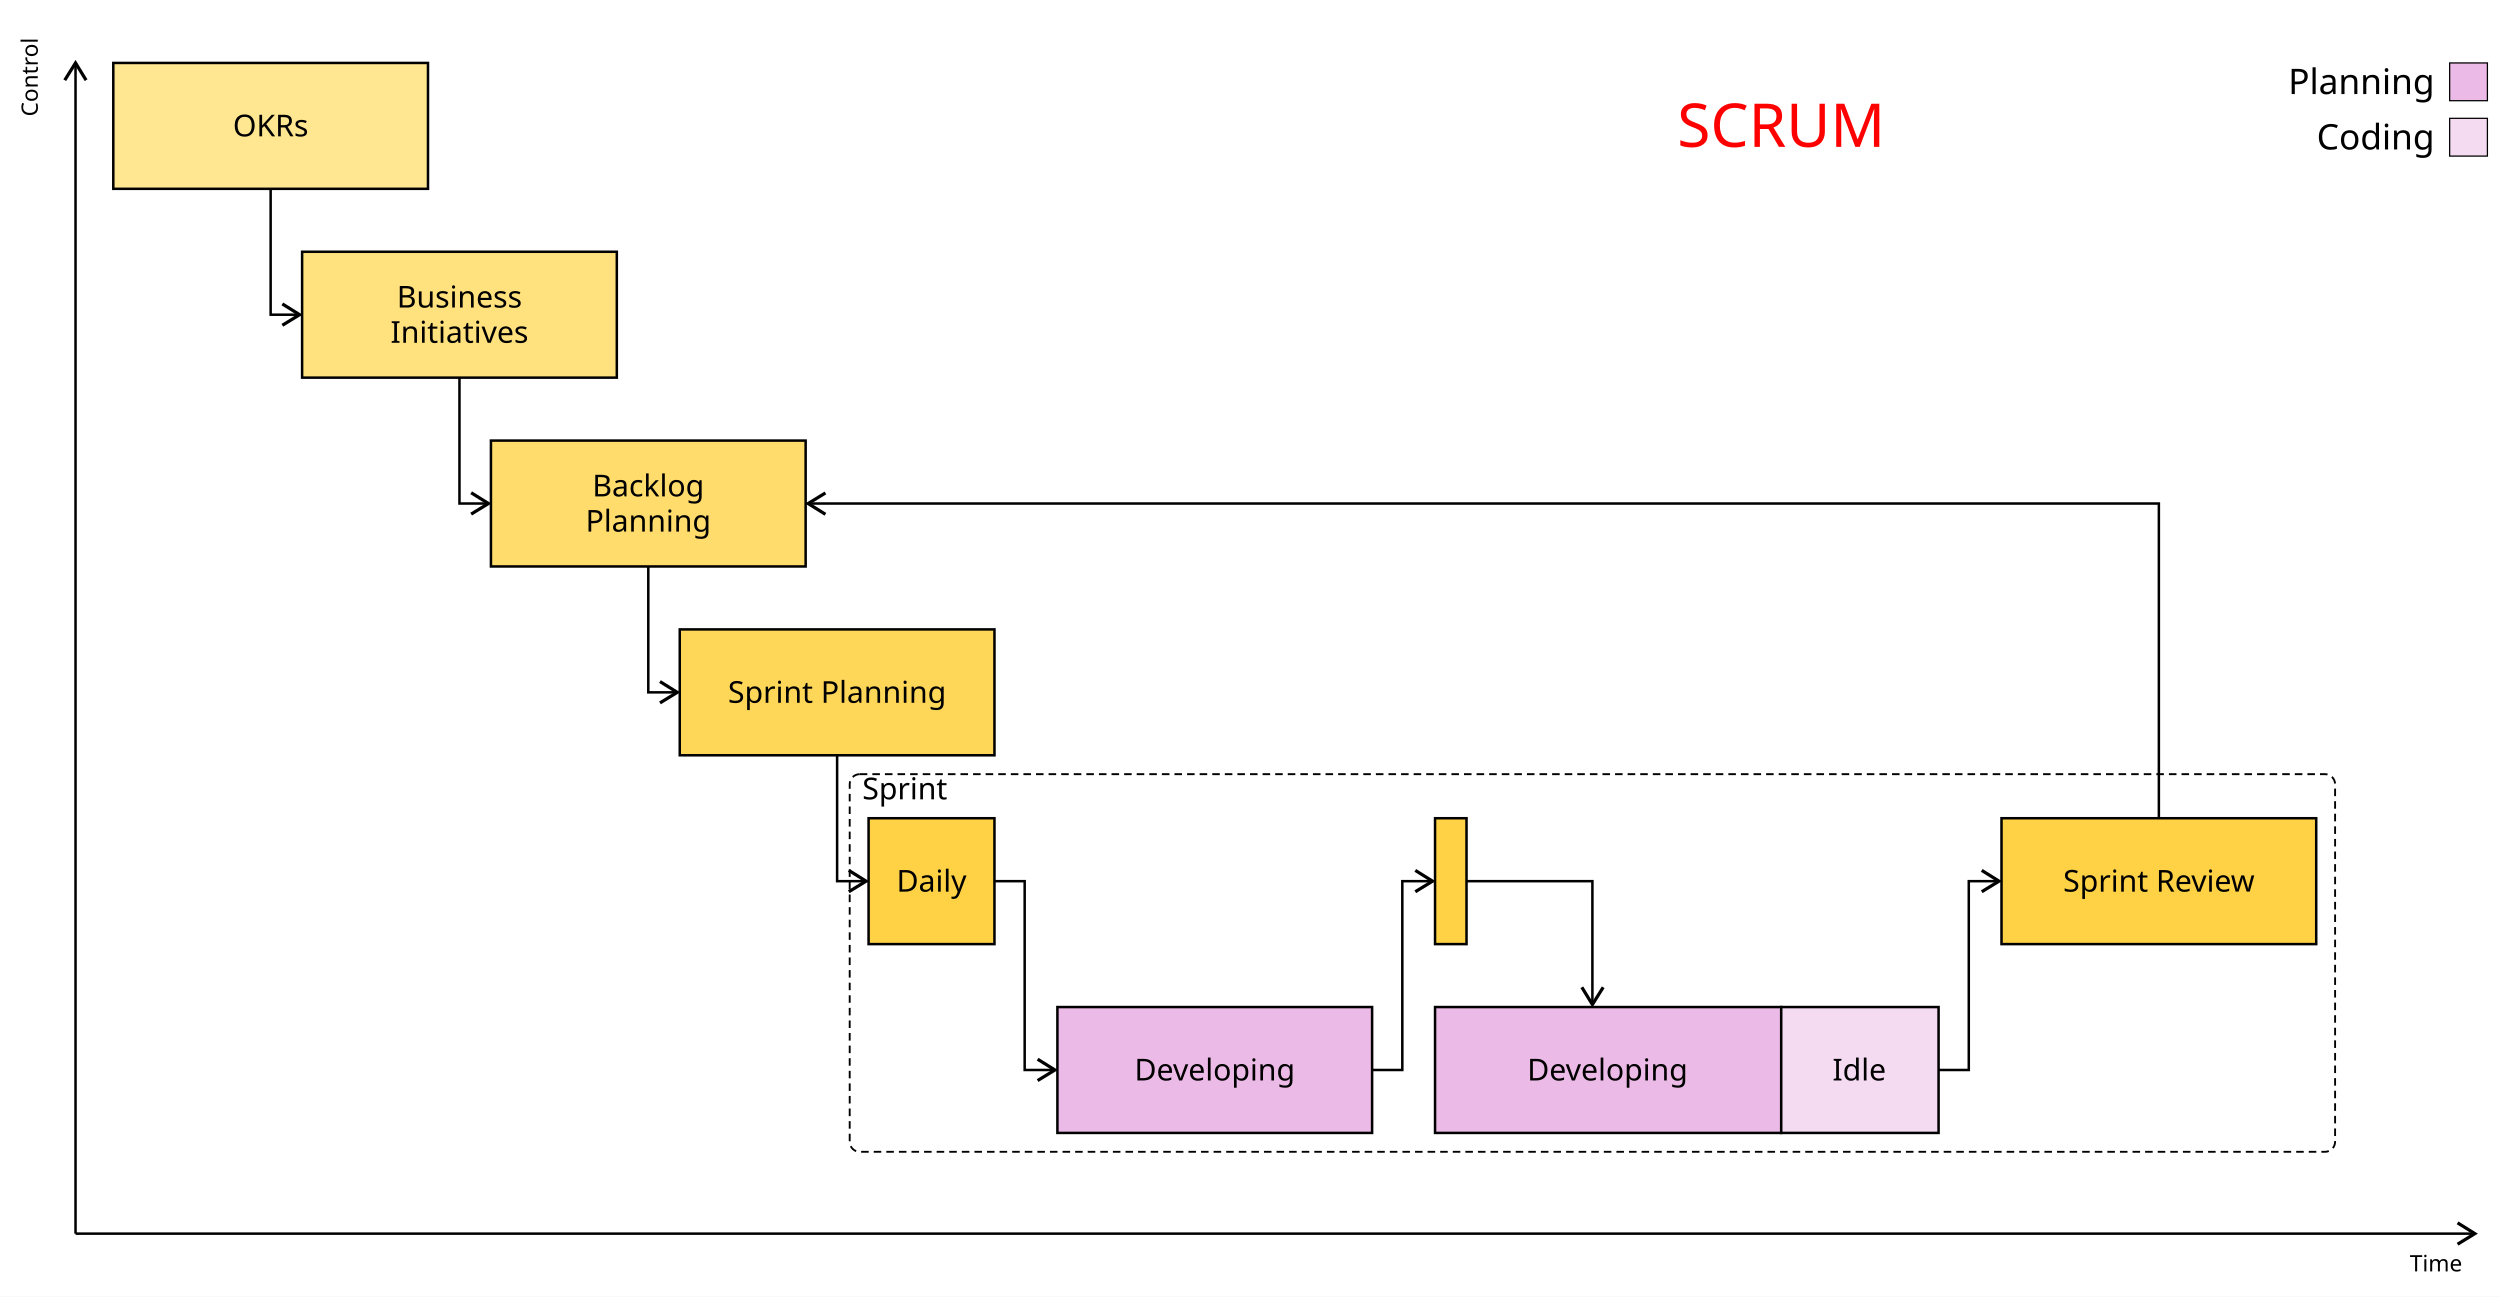
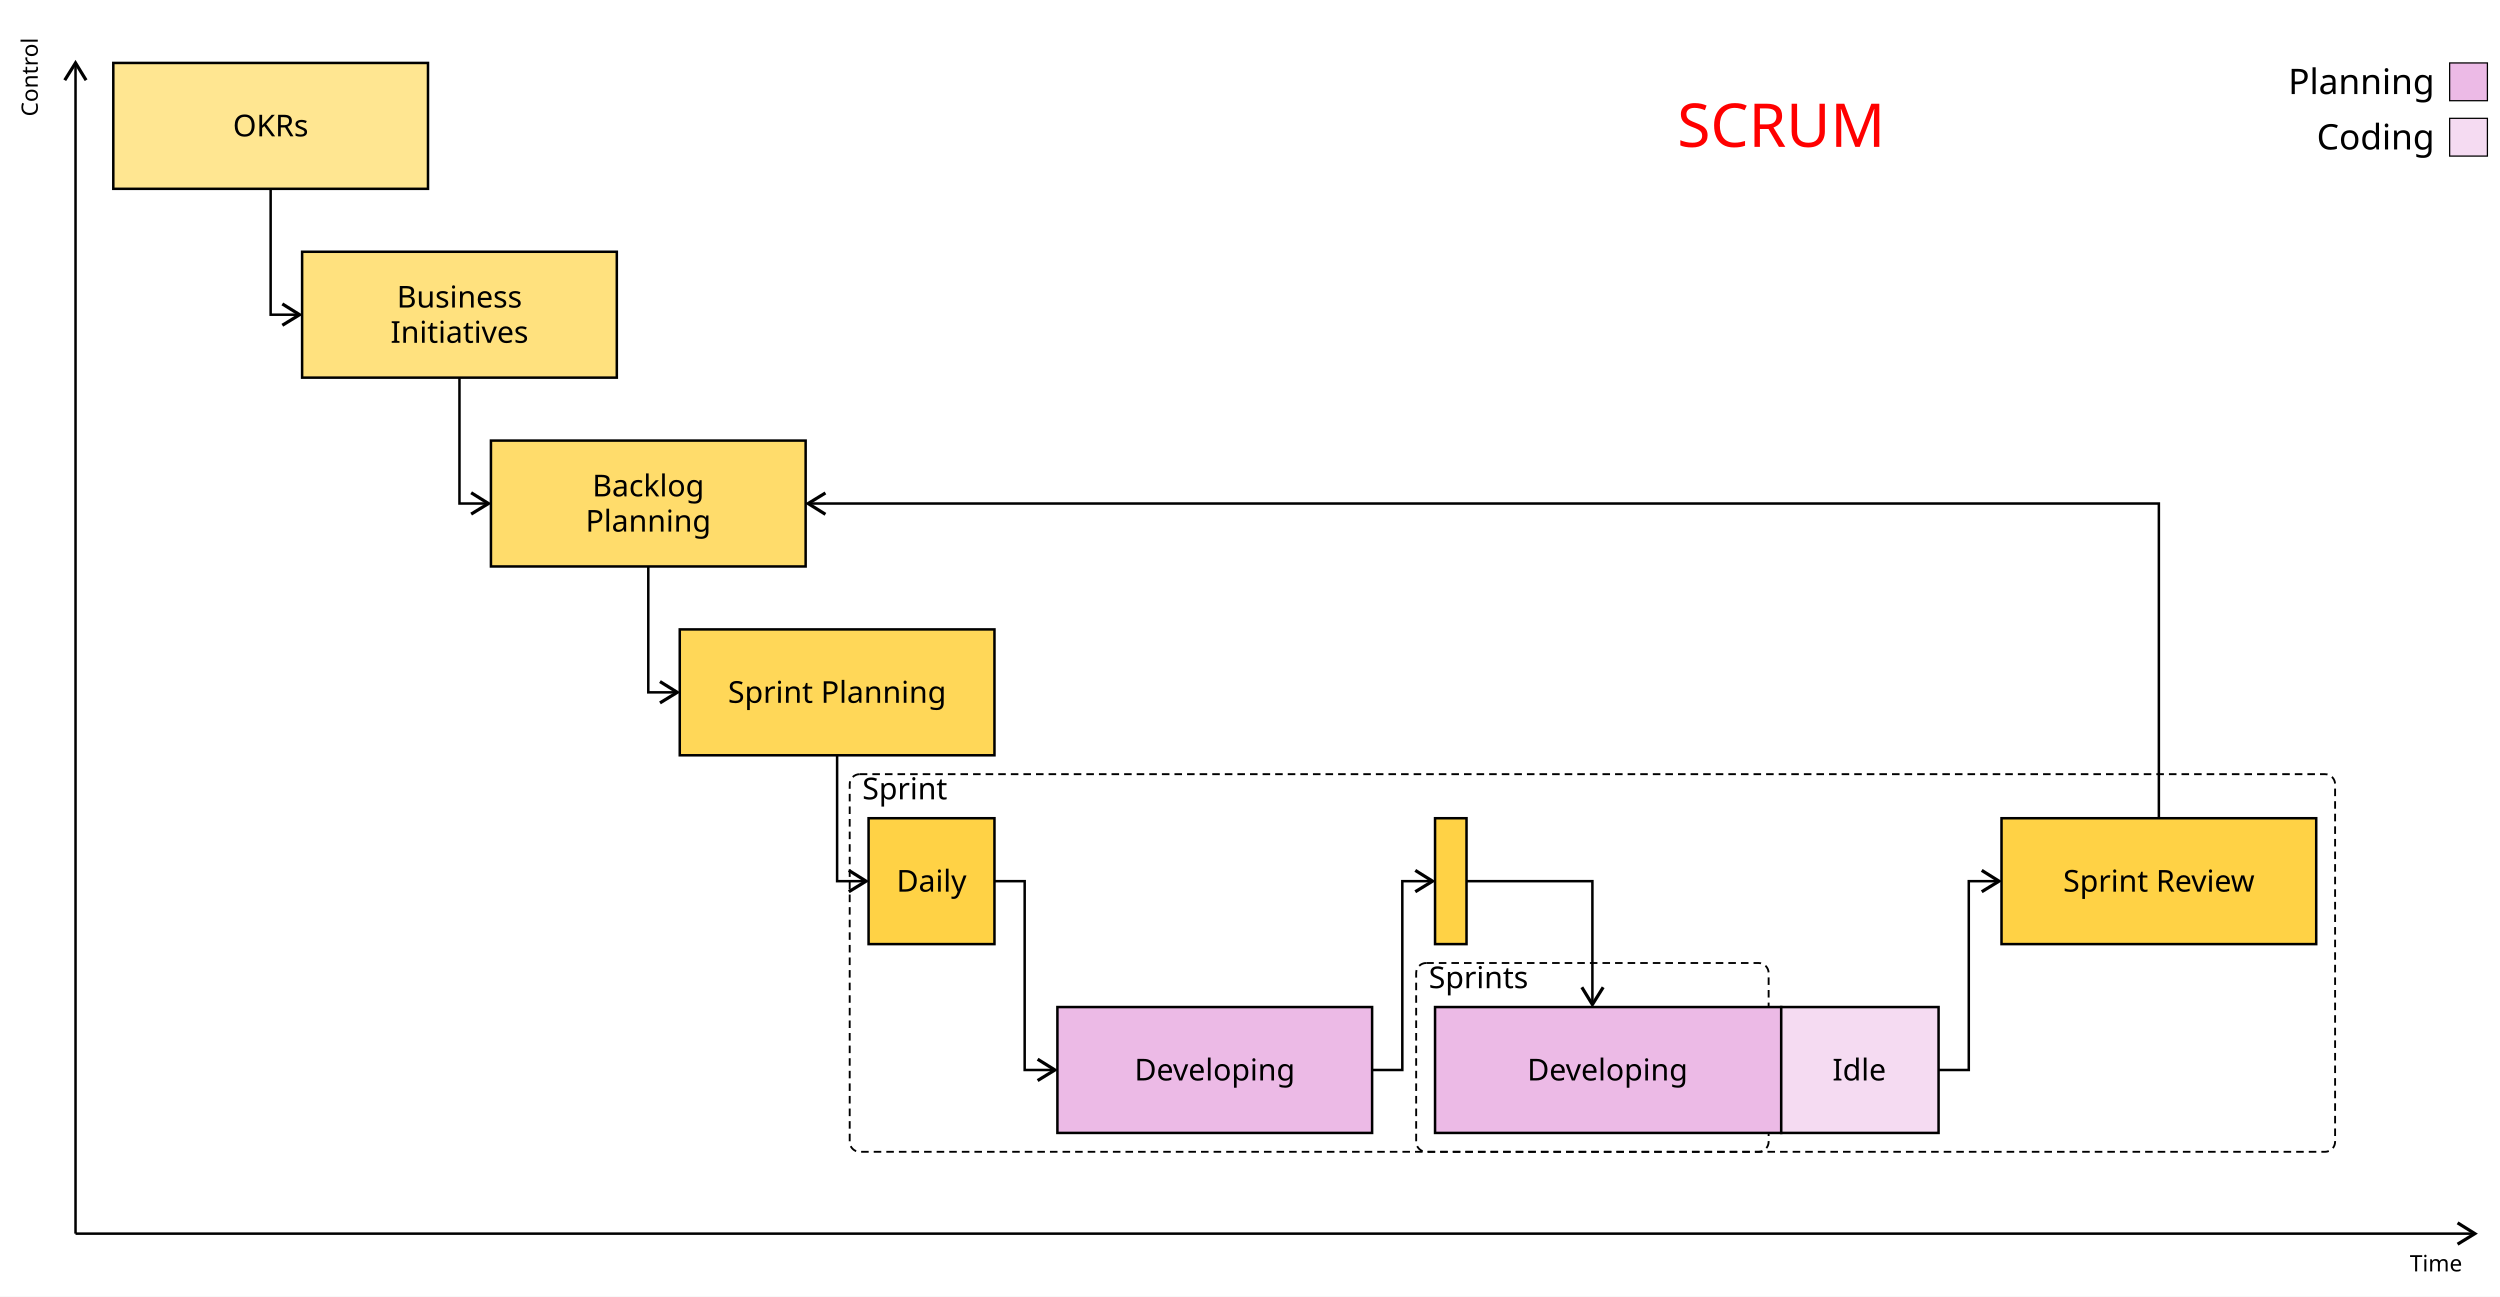
<svg xmlns="http://www.w3.org/2000/svg" width="1986" height="1030">
  <defs>
    <marker id="arrowhead" markerWidth="12" markerHeight="13" refX="8" refY="5.5" orient="auto" viewBox="-1 -1 14 13">
      <polyline points="0 0.5, 8 5.5, 0 10.4" fill="none" stroke="#000" stroke-width="1.5" stroke-linejoin="miter" />
    </marker>
  </defs>
  <rect width="1986" height="1030" fill="#fff" />
  <line x1="60" y1="980" x2="60" y2="50" stroke="#000" stroke-width="2" marker-end="url(#arrowhead)" />
-   <text x="30" y="30" font-family="'Arial Narrow', 'Helvetica Neue Condensed', 'Ubuntu Condensed', 'Liberation Sans Narrow', Impact, sans-serif" font-size="18" transform="rotate(-90 30 30)" text-anchor="end">Control</text>
+   <text x="30" y="30" font-family="'Arial Narrow', 'Helvetica Neue Condensed', 'Ubuntu Condensed', 'Liberation Sans Narrow', Impact, sans-serif" font-size="18" text-anchor="end" transform="rotate(-90 30 30)">Control</text>
  <line x1="60" y1="980" x2="1966" y2="980" stroke="#000" stroke-width="2" marker-end="url(#arrowhead)" />
  <text x="1956" y="1010" font-family="'Arial Narrow', 'Helvetica Neue Condensed', 'Ubuntu Condensed', 'Liberation Sans Narrow', Impact, sans-serif" font-size="18" text-anchor="end">Time</text>
  <rect x="675" y="615" width="1180" height="300" fill="none" stroke="#000" stroke-width="1.5" stroke-dasharray="6,4" rx="8" />
  <text x="685" y="635" font-family="'Arial Narrow', 'Helvetica Neue Condensed', 'Ubuntu Condensed', 'Liberation Sans Narrow', Impact, sans-serif" font-size="24">Sprint</text>
+   <rect x="1125" y="765" width="280" height="150" fill="none" stroke="#000" stroke-width="1.5" stroke-dasharray="6,4" rx="8" />
+   <text x="1135" y="785" font-family="'Arial Narrow', 'Helvetica Neue Condensed', 'Ubuntu Condensed', 'Liberation Sans Narrow', Impact, sans-serif" font-size="24">Sprints</text>
  <polyline points="215,150 215,250 238,250" fill="none" stroke="#000" stroke-width="2" marker-end="url(#arrowhead)" />
  <polyline points="365,300 365,400 388,400" fill="none" stroke="#000" stroke-width="2" marker-end="url(#arrowhead)" />
  <polyline points="515,450 515,550 538,550" fill="none" stroke="#000" stroke-width="2" marker-end="url(#arrowhead)" />
  <polyline points="665,600 665,700 688,700" fill="none" stroke="#000" stroke-width="2" marker-end="url(#arrowhead)" />
  <polyline points="790,700 814,700 814,850 838,850" fill="none" stroke="#000" stroke-width="2" marker-end="url(#arrowhead)" />
  <polyline points="1090,850 1114,850 1114,700 1138,700" fill="none" stroke="#000" stroke-width="2" marker-end="url(#arrowhead)" />
  <polyline points="1165,700 1265,700 1265,798" fill="none" stroke="#000" stroke-width="2" marker-end="url(#arrowhead)" />
  <polyline points="1540,850 1564,850 1564,700 1588,700" fill="none" stroke="#000" stroke-width="2" marker-end="url(#arrowhead)" />
  <polyline points="1715,650 1715,400 642,400" fill="none" stroke="#000" stroke-width="2" marker-end="url(#arrowhead)" />
  <rect x="90" y="50" width="250" height="100" fill="#FFE691" stroke="#000" stroke-width="2" />
-   <text x="215" y="100" font-family="'Arial Narrow', 'Helvetica Neue Condensed', 'Ubuntu Condensed', 'Liberation Sans Narrow', Impact, sans-serif" font-size="24" dominant-baseline="middle" font-weight="normal" text-anchor="middle">OKRs</text>
+   <text x="215" y="100" font-family="'Arial Narrow', 'Helvetica Neue Condensed', 'Ubuntu Condensed', 'Liberation Sans Narrow', Impact, sans-serif" font-size="24" font-weight="normal" text-anchor="middle" dominant-baseline="middle">OKRs</text>
  <rect x="240" y="200" width="250" height="100" fill="#FFE17E" stroke="#000" stroke-width="2" />
  <text x="365" y="236" font-family="'Arial Narrow', 'Helvetica Neue Condensed', 'Ubuntu Condensed', 'Liberation Sans Narrow', Impact, sans-serif" font-size="24" dominant-baseline="middle" font-weight="normal" text-anchor="middle">Business</text>
  <text x="365" y="264" font-family="'Arial Narrow', 'Helvetica Neue Condensed', 'Ubuntu Condensed', 'Liberation Sans Narrow', Impact, sans-serif" font-size="24" font-weight="normal" text-anchor="middle" dominant-baseline="middle">Initiatives</text>
  <rect x="390" y="350" width="250" height="100" fill="#FFDC6B" stroke="#000" stroke-width="2" />
-   <text x="515" y="386" font-family="'Arial Narrow', 'Helvetica Neue Condensed', 'Ubuntu Condensed', 'Liberation Sans Narrow', Impact, sans-serif" font-size="24" font-weight="normal" text-anchor="middle" dominant-baseline="middle">Backlog</text>
+   <text x="515" y="386" font-family="'Arial Narrow', 'Helvetica Neue Condensed', 'Ubuntu Condensed', 'Liberation Sans Narrow', Impact, sans-serif" font-size="24" dominant-baseline="middle" font-weight="normal" text-anchor="middle">Backlog</text>
  <text x="515" y="414" font-family="'Arial Narrow', 'Helvetica Neue Condensed', 'Ubuntu Condensed', 'Liberation Sans Narrow', Impact, sans-serif" font-size="24" font-weight="normal" text-anchor="middle" dominant-baseline="middle">Planning</text>
  <rect x="540" y="500" width="250" height="100" fill="#FFD758" stroke="#000" stroke-width="2" />
  <text x="665" y="550" font-family="'Arial Narrow', 'Helvetica Neue Condensed', 'Ubuntu Condensed', 'Liberation Sans Narrow', Impact, sans-serif" font-size="24" dominant-baseline="middle" font-weight="normal" text-anchor="middle">Sprint Planning</text>
  <rect x="690" y="650" width="100" height="100" fill="#FFD245" stroke="#000" stroke-width="2" />
-   <text x="740" y="700" font-family="'Arial Narrow', 'Helvetica Neue Condensed', 'Ubuntu Condensed', 'Liberation Sans Narrow', Impact, sans-serif" font-size="24" font-weight="normal" text-anchor="middle" dominant-baseline="middle">Daily</text>
+   <text x="740" y="700" font-family="'Arial Narrow', 'Helvetica Neue Condensed', 'Ubuntu Condensed', 'Liberation Sans Narrow', Impact, sans-serif" font-size="24" dominant-baseline="middle" font-weight="normal" text-anchor="middle">Daily</text>
  <rect x="840" y="800" width="250" height="100" fill="#ecbae6" stroke="#000" stroke-width="2" />
  <text x="965" y="850" font-family="'Arial Narrow', 'Helvetica Neue Condensed', 'Ubuntu Condensed', 'Liberation Sans Narrow', Impact, sans-serif" font-size="24" font-weight="normal" text-anchor="middle" dominant-baseline="middle">Developing</text>
  <rect x="1140" y="650" width="25" height="100" fill="#FFD245" stroke="#000" stroke-width="2" />
  <text x="1152" y="700" font-family="'Arial Narrow', 'Helvetica Neue Condensed', 'Ubuntu Condensed', 'Liberation Sans Narrow', Impact, sans-serif" font-size="24" font-weight="normal" text-anchor="middle" dominant-baseline="middle" />
  <rect x="1140" y="800" width="275" height="100" fill="#ecbae6" stroke="#000" stroke-width="2" />
-   <text x="1277" y="850" font-family="'Arial Narrow', 'Helvetica Neue Condensed', 'Ubuntu Condensed', 'Liberation Sans Narrow', Impact, sans-serif" font-size="24" text-anchor="middle" dominant-baseline="middle" font-weight="normal">Developing</text>
+   <text x="1277" y="850" font-family="'Arial Narrow', 'Helvetica Neue Condensed', 'Ubuntu Condensed', 'Liberation Sans Narrow', Impact, sans-serif" font-size="24" font-weight="normal" text-anchor="middle" dominant-baseline="middle">Developing</text>
  <rect x="1415" y="800" width="125" height="100" fill="#f5dbf2" stroke="#000" stroke-width="2" />
-   <text x="1477" y="850" font-family="'Arial Narrow', 'Helvetica Neue Condensed', 'Ubuntu Condensed', 'Liberation Sans Narrow', Impact, sans-serif" font-size="24" text-anchor="middle" dominant-baseline="middle" font-weight="normal">Idle</text>
+   <text x="1477" y="850" font-family="'Arial Narrow', 'Helvetica Neue Condensed', 'Ubuntu Condensed', 'Liberation Sans Narrow', Impact, sans-serif" font-size="24" font-weight="normal" text-anchor="middle" dominant-baseline="middle">Idle</text>
  <rect x="1590" y="650" width="250" height="100" fill="#FFD245" stroke="#000" stroke-width="2" />
  <text x="1715" y="700" font-family="'Arial Narrow', 'Helvetica Neue Condensed', 'Ubuntu Condensed', 'Liberation Sans Narrow', Impact, sans-serif" font-size="24" font-weight="normal" text-anchor="middle" dominant-baseline="middle">Sprint Review</text>
  <rect x="1290" y="50" width="250" height="100" fill="none" stroke="none" stroke-width="2" />
  <text x="1415" y="100" font-family="'Arial Narrow', 'Helvetica Neue Condensed', 'Ubuntu Condensed', 'Liberation Sans Narrow', Impact, sans-serif" font-size="48" font-weight="normal" text-anchor="middle" dominant-baseline="middle" fill="#FF0000">SCRUM</text>
  <rect x="1946" y="50" width="30" height="30" fill="#ecbae6" stroke="#000" stroke-width="1" />
  <text x="1934" y="65" font-family="'Arial Narrow', 'Helvetica Neue Condensed', 'Ubuntu Condensed', 'Liberation Sans Narrow', Impact, sans-serif" font-size="28" text-anchor="end" dominant-baseline="middle">Planning</text>
  <rect x="1946" y="94" width="30" height="30" fill="#f5dbf2" stroke="#000" stroke-width="1" />
-   <text x="1934" y="109" font-family="'Arial Narrow', 'Helvetica Neue Condensed', 'Ubuntu Condensed', 'Liberation Sans Narrow', Impact, sans-serif" font-size="28" dominant-baseline="middle" text-anchor="end">Coding</text>
+   <text x="1934" y="109" font-family="'Arial Narrow', 'Helvetica Neue Condensed', 'Ubuntu Condensed', 'Liberation Sans Narrow', Impact, sans-serif" font-size="28" text-anchor="end" dominant-baseline="middle">Coding</text>
</svg>
